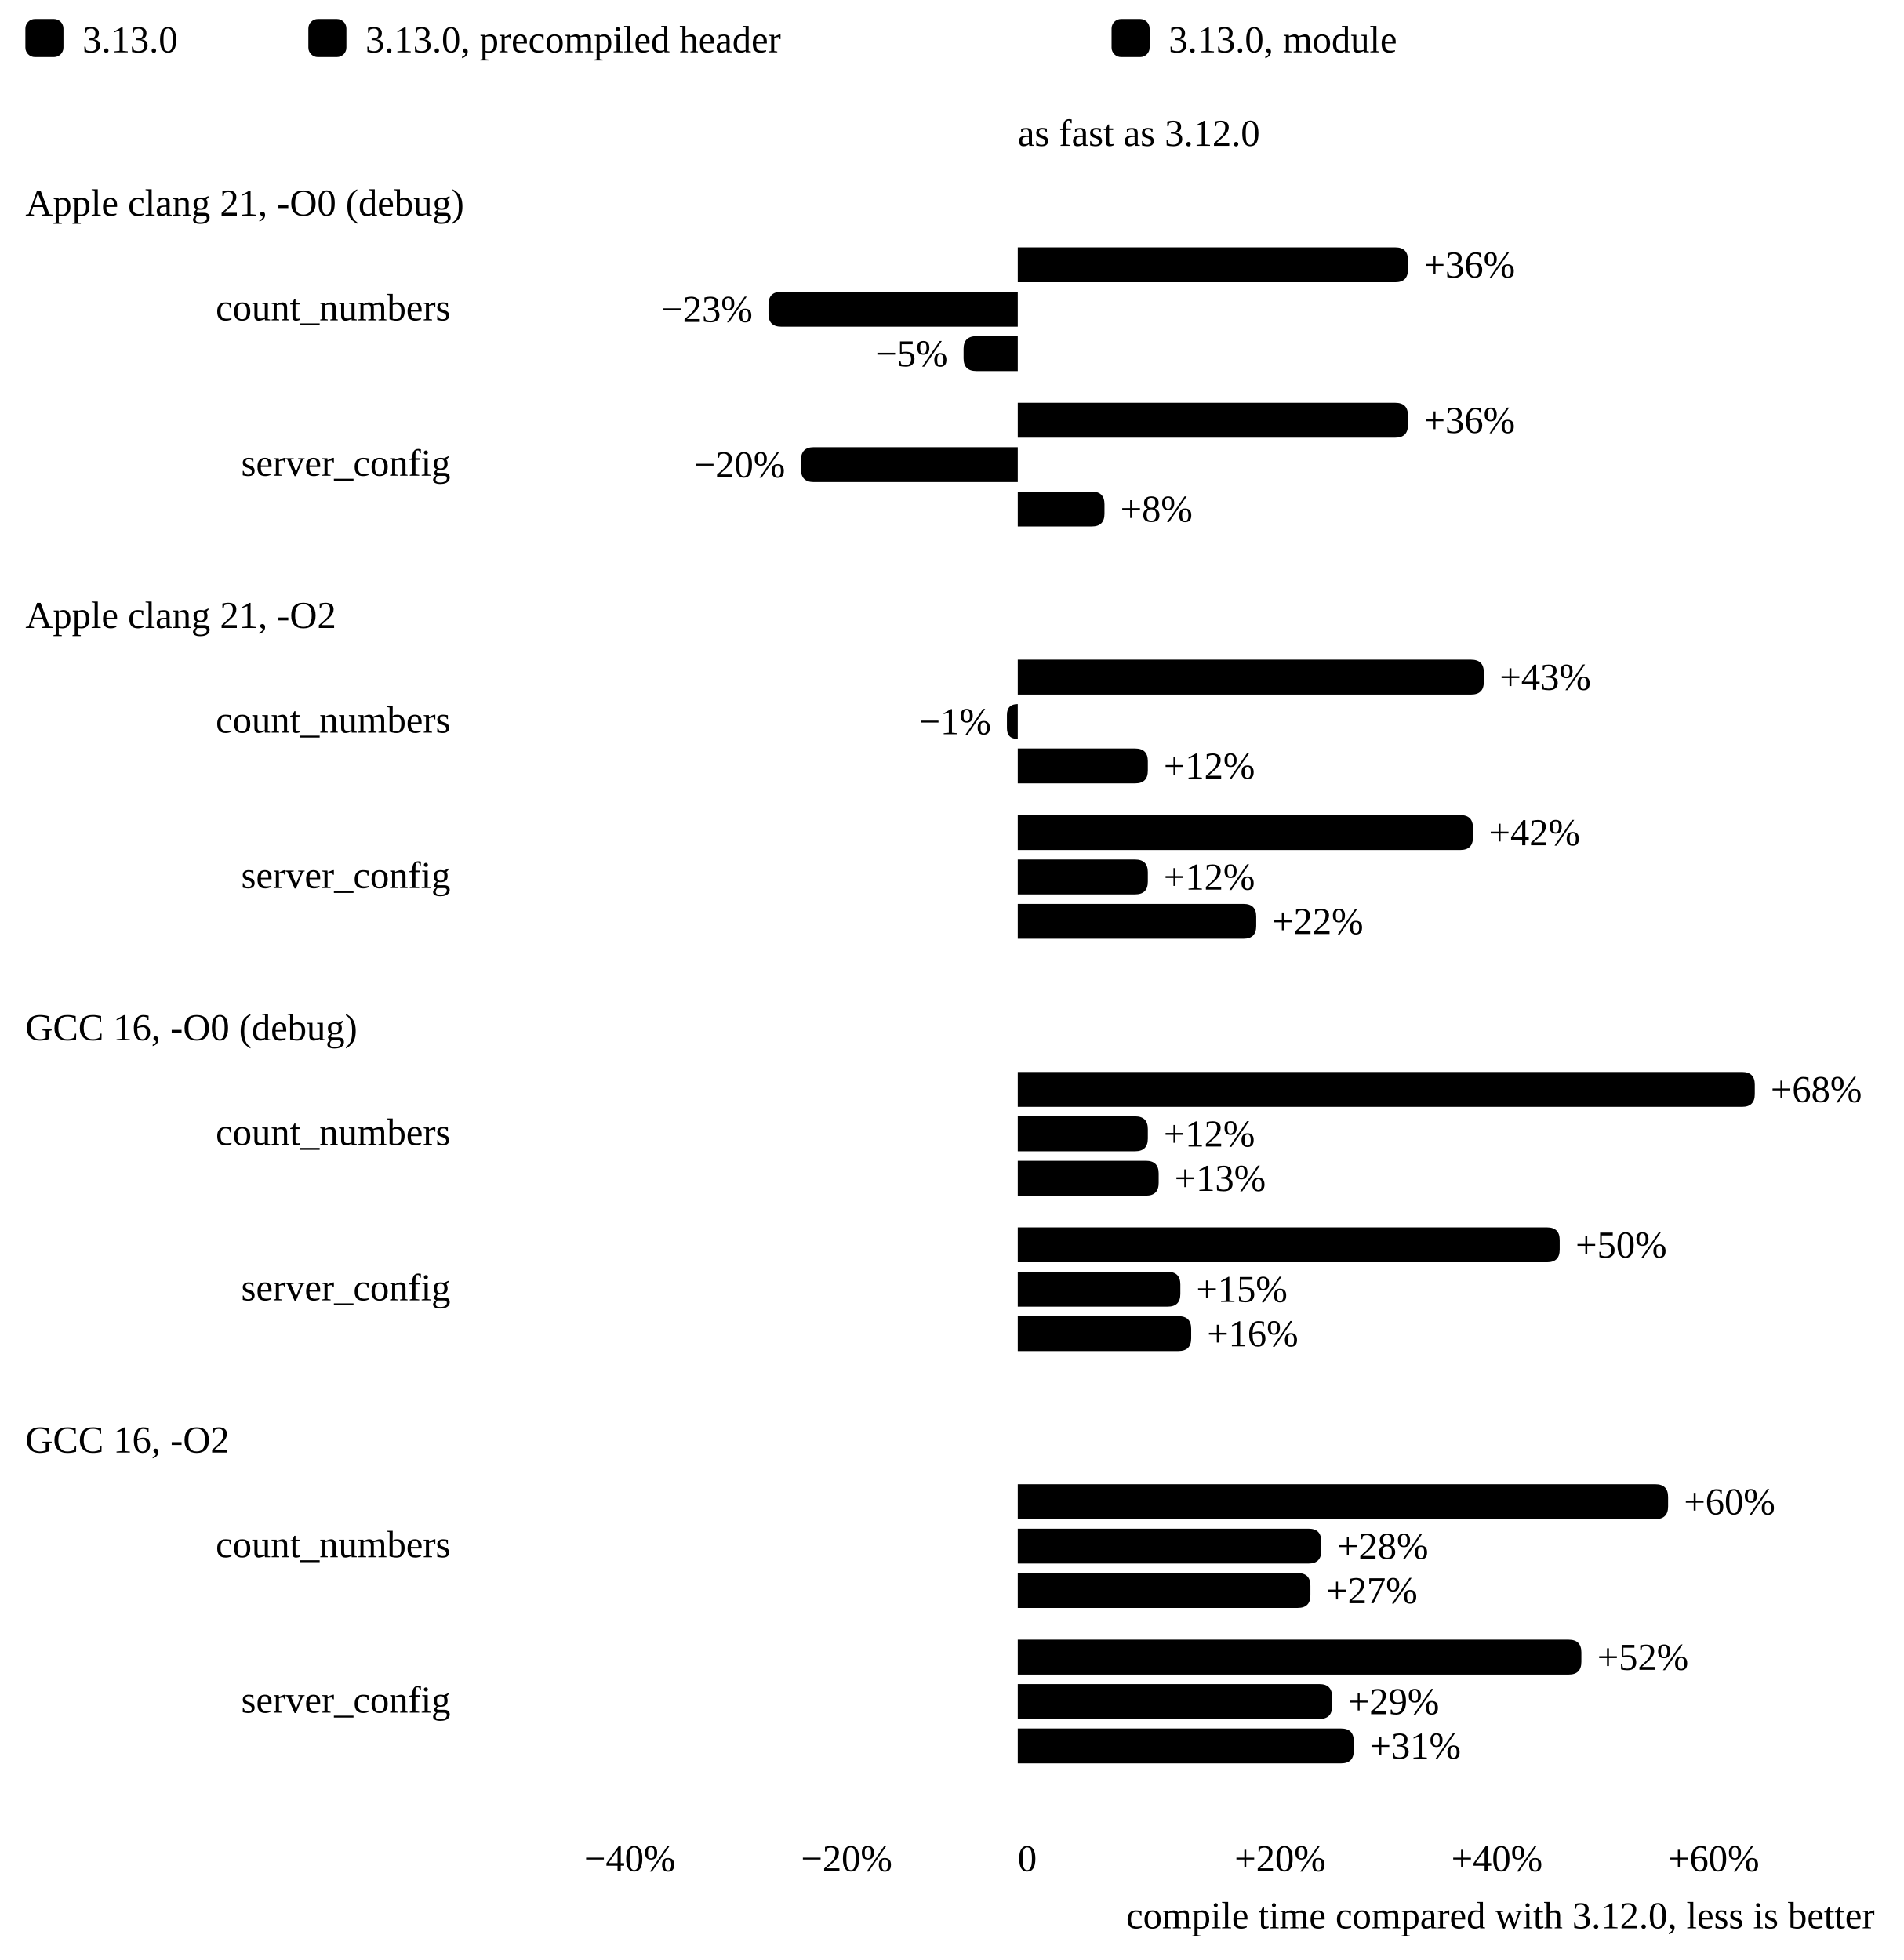
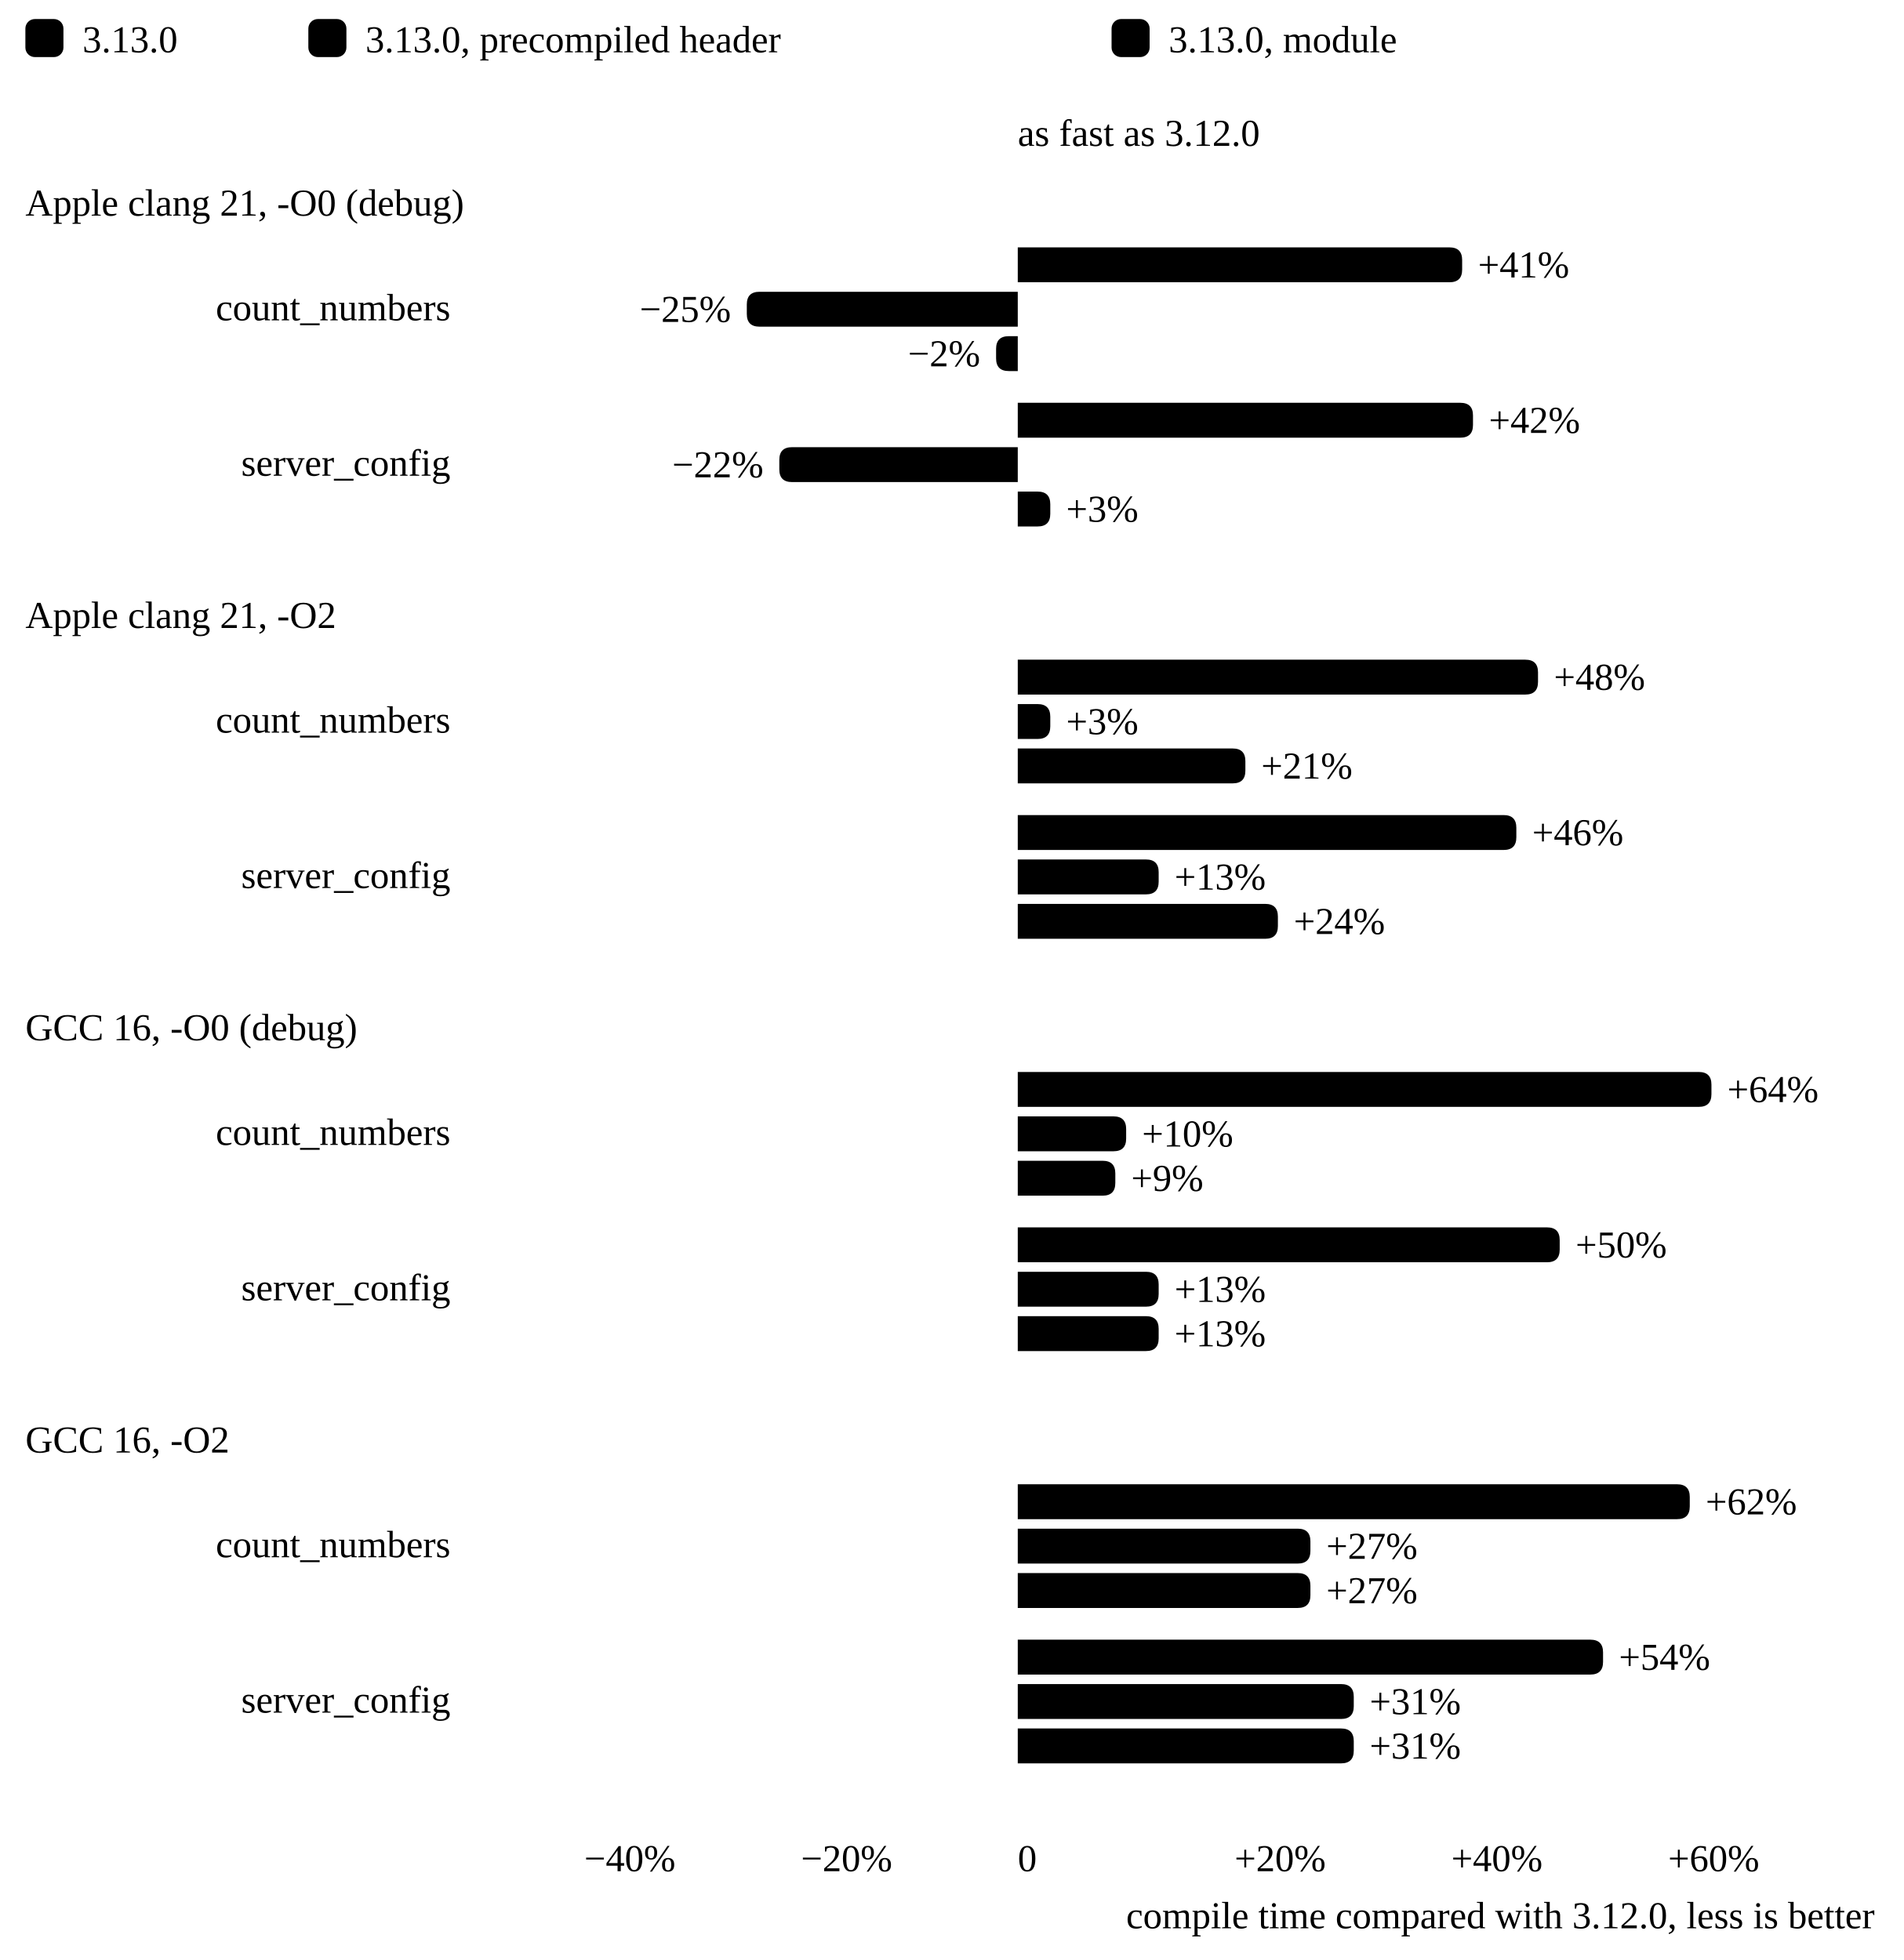
<svg xmlns="http://www.w3.org/2000/svg" class="nj-fig nj-charts nj-charts--blog" viewBox="0 0 600 618" role="img" aria-labelledby="nj-blog-price nj-blog-price-d">
  <rect class="nj-charts-c2" x="8" y="6" width="12" height="12" rx="3" />
  <text class="nj-charts-leg" x="26" y="16.5">3.13.0</text>
  <rect class="nj-charts-c1" x="97.2" y="6" width="12" height="12" rx="3" />
  <text class="nj-charts-leg" x="115.2" y="16.5">3.13.0, precompiled header</text>
  <rect class="nj-charts-c3" x="350.4" y="6" width="12" height="12" rx="3" />
  <text class="nj-charts-leg" x="368.4" y="16.5">3.13.0, module</text>
  <text class="nj-charts-tick" x="320.833" y="46">as fast as 3.12.0</text>
  <text class="nj-charts-panel" x="8" y="68">Apple clang 21, -O0 (debug)</text>
  <line class="nj-charts-grid" x1="184.167" y1="74" x2="184.167" y2="170" />
  <line class="nj-charts-grid" x1="252.5" y1="74" x2="252.5" y2="170" />
  <line class="nj-charts-grid" x1="389.167" y1="74" x2="389.167" y2="170" />
  <line class="nj-charts-grid" x1="457.5" y1="74" x2="457.5" y2="170" />
  <line class="nj-charts-grid" x1="525.833" y1="74" x2="525.833" y2="170" />
  <text class="nj-charts-rowlabel nj-charts-code" x="142" y="101" text-anchor="end">count_numbers</text>
-   <path class="nj-charts-c2" d="M320.833 78 H439.833 Q443.833 78 443.833 82 V85 Q443.833 89 439.833 89 H320.833 Z" />
-   <text class="nj-charts-val" x="448.833" y="87.5">+36%</text>
-   <path class="nj-charts-c1" d="M320.833 92 H246.25 Q242.25 92 242.25 96 V99 Q242.25 103 246.25 103 H320.833 Z" />
-   <text class="nj-charts-val" x="237.25" y="101.5" text-anchor="end">−23%</text>
-   <path class="nj-charts-c3" d="M320.833 106 H307.75 Q303.75 106 303.75 110 V113 Q303.75 117 307.75 117 H320.833 Z" />
-   <text class="nj-charts-val" x="298.75" y="115.5" text-anchor="end">−5%</text>
+   <path class="nj-charts-c2" d="M320.833 78 H456.917 Q460.917 78 460.917 82 V85 Q460.917 89 456.917 89 H320.833 Z" />
+   <text class="nj-charts-val" x="465.917" y="87.5">+41%</text>
+   <path class="nj-charts-c1" d="M320.833 92 H239.417 Q235.417 92 235.417 96 V99 Q235.417 103 239.417 103 H320.833 Z" />
+   <text class="nj-charts-val" x="230.417" y="101.5" text-anchor="end">−25%</text>
+   <path class="nj-charts-c3" d="M320.833 106 H318 Q314 106 314 110 V113 Q314 117 318 117 H320.833 Z" />
+   <text class="nj-charts-val" x="309" y="115.5" text-anchor="end">−2%</text>
  <text class="nj-charts-rowlabel nj-charts-code" x="142" y="150" text-anchor="end">server_config</text>
-   <path class="nj-charts-c2" d="M320.833 127 H439.833 Q443.833 127 443.833 131 V134 Q443.833 138 439.833 138 H320.833 Z" />
-   <text class="nj-charts-val" x="448.833" y="136.5">+36%</text>
-   <path class="nj-charts-c1" d="M320.833 141 H256.5 Q252.5 141 252.5 145 V148 Q252.5 152 256.5 152 H320.833 Z" />
-   <text class="nj-charts-val" x="247.5" y="150.5" text-anchor="end">−20%</text>
-   <path class="nj-charts-c3" d="M320.833 155 H344.167 Q348.167 155 348.167 159 V162 Q348.167 166 344.167 166 H320.833 Z" />
-   <text class="nj-charts-val" x="353.167" y="164.5">+8%</text>
+   <path class="nj-charts-c2" d="M320.833 127 H460.333 Q464.333 127 464.333 131 V134 Q464.333 138 460.333 138 H320.833 Z" />
+   <text class="nj-charts-val" x="469.333" y="136.5">+42%</text>
+   <path class="nj-charts-c1" d="M320.833 141 H249.667 Q245.667 141 245.667 145 V148 Q245.667 152 249.667 152 H320.833 Z" />
+   <text class="nj-charts-val" x="240.667" y="150.5" text-anchor="end">−22%</text>
+   <path class="nj-charts-c3" d="M320.833 155 H327.083 Q331.083 155 331.083 159 V162 Q331.083 166 327.083 166 H320.833 Z" />
+   <text class="nj-charts-val" x="336.083" y="164.5">+3%</text>
  <text class="nj-charts-panel" x="8" y="198">Apple clang 21, -O2</text>
  <line class="nj-charts-grid" x1="184.167" y1="204" x2="184.167" y2="300" />
  <line class="nj-charts-grid" x1="252.5" y1="204" x2="252.5" y2="300" />
  <line class="nj-charts-grid" x1="389.167" y1="204" x2="389.167" y2="300" />
  <line class="nj-charts-grid" x1="457.5" y1="204" x2="457.5" y2="300" />
  <line class="nj-charts-grid" x1="525.833" y1="204" x2="525.833" y2="300" />
  <text class="nj-charts-rowlabel nj-charts-code" x="142" y="231" text-anchor="end">count_numbers</text>
-   <path class="nj-charts-c2" d="M320.833 208 H463.75 Q467.75 208 467.75 212 V215 Q467.75 219 463.75 219 H320.833 Z" />
-   <text class="nj-charts-val" x="472.75" y="217.5">+43%</text>
-   <path class="nj-charts-c1" d="M320.833 222 H320.833 Q317.417 222 317.417 225.417 V229.583 Q317.417 233 320.833 233 H320.833 Z" />
-   <text class="nj-charts-val" x="312.417" y="231.5" text-anchor="end">−1%</text>
-   <path class="nj-charts-c3" d="M320.833 236 H357.833 Q361.833 236 361.833 240 V243 Q361.833 247 357.833 247 H320.833 Z" />
-   <text class="nj-charts-val" x="366.833" y="245.5">+12%</text>
+   <path class="nj-charts-c2" d="M320.833 208 H480.833 Q484.833 208 484.833 212 V215 Q484.833 219 480.833 219 H320.833 Z" />
+   <text class="nj-charts-val" x="489.833" y="217.5">+48%</text>
+   <path class="nj-charts-c1" d="M320.833 222 H327.083 Q331.083 222 331.083 226 V229 Q331.083 233 327.083 233 H320.833 Z" />
+   <text class="nj-charts-val" x="336.083" y="231.5">+3%</text>
+   <path class="nj-charts-c3" d="M320.833 236 H388.583 Q392.583 236 392.583 240 V243 Q392.583 247 388.583 247 H320.833 Z" />
+   <text class="nj-charts-val" x="397.583" y="245.5">+21%</text>
  <text class="nj-charts-rowlabel nj-charts-code" x="142" y="280" text-anchor="end">server_config</text>
-   <path class="nj-charts-c2" d="M320.833 257 H460.333 Q464.333 257 464.333 261 V264 Q464.333 268 460.333 268 H320.833 Z" />
-   <text class="nj-charts-val" x="469.333" y="266.5">+42%</text>
-   <path class="nj-charts-c1" d="M320.833 271 H357.833 Q361.833 271 361.833 275 V278 Q361.833 282 357.833 282 H320.833 Z" />
-   <text class="nj-charts-val" x="366.833" y="280.5">+12%</text>
-   <path class="nj-charts-c3" d="M320.833 285 H392 Q396 285 396 289 V292 Q396 296 392 296 H320.833 Z" />
-   <text class="nj-charts-val" x="401" y="294.5">+22%</text>
+   <path class="nj-charts-c2" d="M320.833 257 H474 Q478 257 478 261 V264 Q478 268 474 268 H320.833 Z" />
+   <text class="nj-charts-val" x="483" y="266.5">+46%</text>
+   <path class="nj-charts-c1" d="M320.833 271 H361.25 Q365.25 271 365.25 275 V278 Q365.25 282 361.25 282 H320.833 Z" />
+   <text class="nj-charts-val" x="370.25" y="280.5">+13%</text>
+   <path class="nj-charts-c3" d="M320.833 285 H398.833 Q402.833 285 402.833 289 V292 Q402.833 296 398.833 296 H320.833 Z" />
+   <text class="nj-charts-val" x="407.833" y="294.5">+24%</text>
  <text class="nj-charts-panel" x="8" y="328">G​CC 16, -O0 (debug)</text>
  <line class="nj-charts-grid" x1="184.167" y1="334" x2="184.167" y2="430" />
  <line class="nj-charts-grid" x1="252.5" y1="334" x2="252.5" y2="430" />
  <line class="nj-charts-grid" x1="389.167" y1="334" x2="389.167" y2="430" />
  <line class="nj-charts-grid" x1="457.5" y1="334" x2="457.5" y2="430" />
  <line class="nj-charts-grid" x1="525.833" y1="334" x2="525.833" y2="430" />
  <text class="nj-charts-rowlabel nj-charts-code" x="142" y="361" text-anchor="end">count_numbers</text>
-   <path class="nj-charts-c2" d="M320.833 338 H549.167 Q553.167 338 553.167 342 V345 Q553.167 349 549.167 349 H320.833 Z" />
-   <text class="nj-charts-val" x="558.167" y="347.5">+68%</text>
-   <path class="nj-charts-c1" d="M320.833 352 H357.833 Q361.833 352 361.833 356 V359 Q361.833 363 357.833 363 H320.833 Z" />
-   <text class="nj-charts-val" x="366.833" y="361.5">+12%</text>
-   <path class="nj-charts-c3" d="M320.833 366 H361.25 Q365.25 366 365.25 370 V373 Q365.25 377 361.25 377 H320.833 Z" />
-   <text class="nj-charts-val" x="370.25" y="375.5">+13%</text>
+   <path class="nj-charts-c2" d="M320.833 338 H535.5 Q539.5 338 539.5 342 V345 Q539.5 349 535.5 349 H320.833 Z" />
+   <text class="nj-charts-val" x="544.5" y="347.5">+64%</text>
+   <path class="nj-charts-c1" d="M320.833 352 H351 Q355 352 355 356 V359 Q355 363 351 363 H320.833 Z" />
+   <text class="nj-charts-val" x="360" y="361.5">+10%</text>
+   <path class="nj-charts-c3" d="M320.833 366 H347.583 Q351.583 366 351.583 370 V373 Q351.583 377 347.583 377 H320.833 Z" />
+   <text class="nj-charts-val" x="356.583" y="375.5">+9%</text>
  <text class="nj-charts-rowlabel nj-charts-code" x="142" y="410" text-anchor="end">server_config</text>
  <path class="nj-charts-c2" d="M320.833 387 H487.667 Q491.667 387 491.667 391 V394 Q491.667 398 487.667 398 H320.833 Z" />
  <text class="nj-charts-val" x="496.667" y="396.5">+50%</text>
-   <path class="nj-charts-c1" d="M320.833 401 H368.083 Q372.083 401 372.083 405 V408 Q372.083 412 368.083 412 H320.833 Z" />
-   <text class="nj-charts-val" x="377.083" y="410.5">+15%</text>
-   <path class="nj-charts-c3" d="M320.833 415 H371.5 Q375.5 415 375.5 419 V422 Q375.5 426 371.5 426 H320.833 Z" />
-   <text class="nj-charts-val" x="380.5" y="424.5">+16%</text>
+   <path class="nj-charts-c1" d="M320.833 401 H361.25 Q365.25 401 365.25 405 V408 Q365.25 412 361.25 412 H320.833 Z" />
+   <text class="nj-charts-val" x="370.25" y="410.5">+13%</text>
+   <path class="nj-charts-c3" d="M320.833 415 H361.25 Q365.25 415 365.25 419 V422 Q365.25 426 361.25 426 H320.833 Z" />
+   <text class="nj-charts-val" x="370.25" y="424.5">+13%</text>
  <text class="nj-charts-panel" x="8" y="458">G​CC 16, -O2</text>
  <line class="nj-charts-grid" x1="184.167" y1="464" x2="184.167" y2="560" />
  <line class="nj-charts-grid" x1="252.5" y1="464" x2="252.5" y2="560" />
  <line class="nj-charts-grid" x1="389.167" y1="464" x2="389.167" y2="560" />
  <line class="nj-charts-grid" x1="457.5" y1="464" x2="457.5" y2="560" />
  <line class="nj-charts-grid" x1="525.833" y1="464" x2="525.833" y2="560" />
  <text class="nj-charts-rowlabel nj-charts-code" x="142" y="491" text-anchor="end">count_numbers</text>
-   <path class="nj-charts-c2" d="M320.833 468 H521.833 Q525.833 468 525.833 472 V475 Q525.833 479 521.833 479 H320.833 Z" />
-   <text class="nj-charts-val" x="530.833" y="477.5">+60%</text>
-   <path class="nj-charts-c1" d="M320.833 482 H412.5 Q416.5 482 416.5 486 V489 Q416.5 493 412.5 493 H320.833 Z" />
-   <text class="nj-charts-val" x="421.5" y="491.5">+28%</text>
+   <path class="nj-charts-c2" d="M320.833 468 H528.667 Q532.667 468 532.667 472 V475 Q532.667 479 528.667 479 H320.833 Z" />
+   <text class="nj-charts-val" x="537.667" y="477.5">+62%</text>
+   <path class="nj-charts-c1" d="M320.833 482 H409.083 Q413.083 482 413.083 486 V489 Q413.083 493 409.083 493 H320.833 Z" />
+   <text class="nj-charts-val" x="418.083" y="491.5">+27%</text>
  <path class="nj-charts-c3" d="M320.833 496 H409.083 Q413.083 496 413.083 500 V503 Q413.083 507 409.083 507 H320.833 Z" />
  <text class="nj-charts-val" x="418.083" y="505.5">+27%</text>
  <text class="nj-charts-rowlabel nj-charts-code" x="142" y="540" text-anchor="end">server_config</text>
-   <path class="nj-charts-c2" d="M320.833 517 H494.5 Q498.5 517 498.5 521 V524 Q498.5 528 494.5 528 H320.833 Z" />
-   <text class="nj-charts-val" x="503.5" y="526.5">+52%</text>
-   <path class="nj-charts-c1" d="M320.833 531 H415.917 Q419.917 531 419.917 535 V538 Q419.917 542 415.917 542 H320.833 Z" />
-   <text class="nj-charts-val" x="424.917" y="540.5">+29%</text>
+   <path class="nj-charts-c2" d="M320.833 517 H501.333 Q505.333 517 505.333 521 V524 Q505.333 528 501.333 528 H320.833 Z" />
+   <text class="nj-charts-val" x="510.333" y="526.5">+54%</text>
+   <path class="nj-charts-c1" d="M320.833 531 H422.75 Q426.75 531 426.75 535 V538 Q426.75 542 422.75 542 H320.833 Z" />
+   <text class="nj-charts-val" x="431.75" y="540.5">+31%</text>
  <path class="nj-charts-c3" d="M320.833 545 H422.75 Q426.75 545 426.75 549 V552 Q426.75 556 422.75 556 H320.833 Z" />
  <text class="nj-charts-val" x="431.75" y="554.5">+31%</text>
  <line class="nj-charts-ref" x1="320.833" y1="52" x2="320.833" y2="574" />
  <text class="nj-charts-tick" x="184.167" y="590">−40%</text>
  <text class="nj-charts-tick" x="252.5" y="590">−20%</text>
  <text class="nj-charts-tick" x="320.833" y="590">0</text>
  <text class="nj-charts-tick" x="389.167" y="590">+20%</text>
  <text class="nj-charts-tick" x="457.5" y="590">+40%</text>
  <text class="nj-charts-tick" x="525.833" y="590">+60%</text>
  <text class="nj-charts-tick" x="355" y="608">compile time compared with 3.12.0, less is better</text>
</svg>
